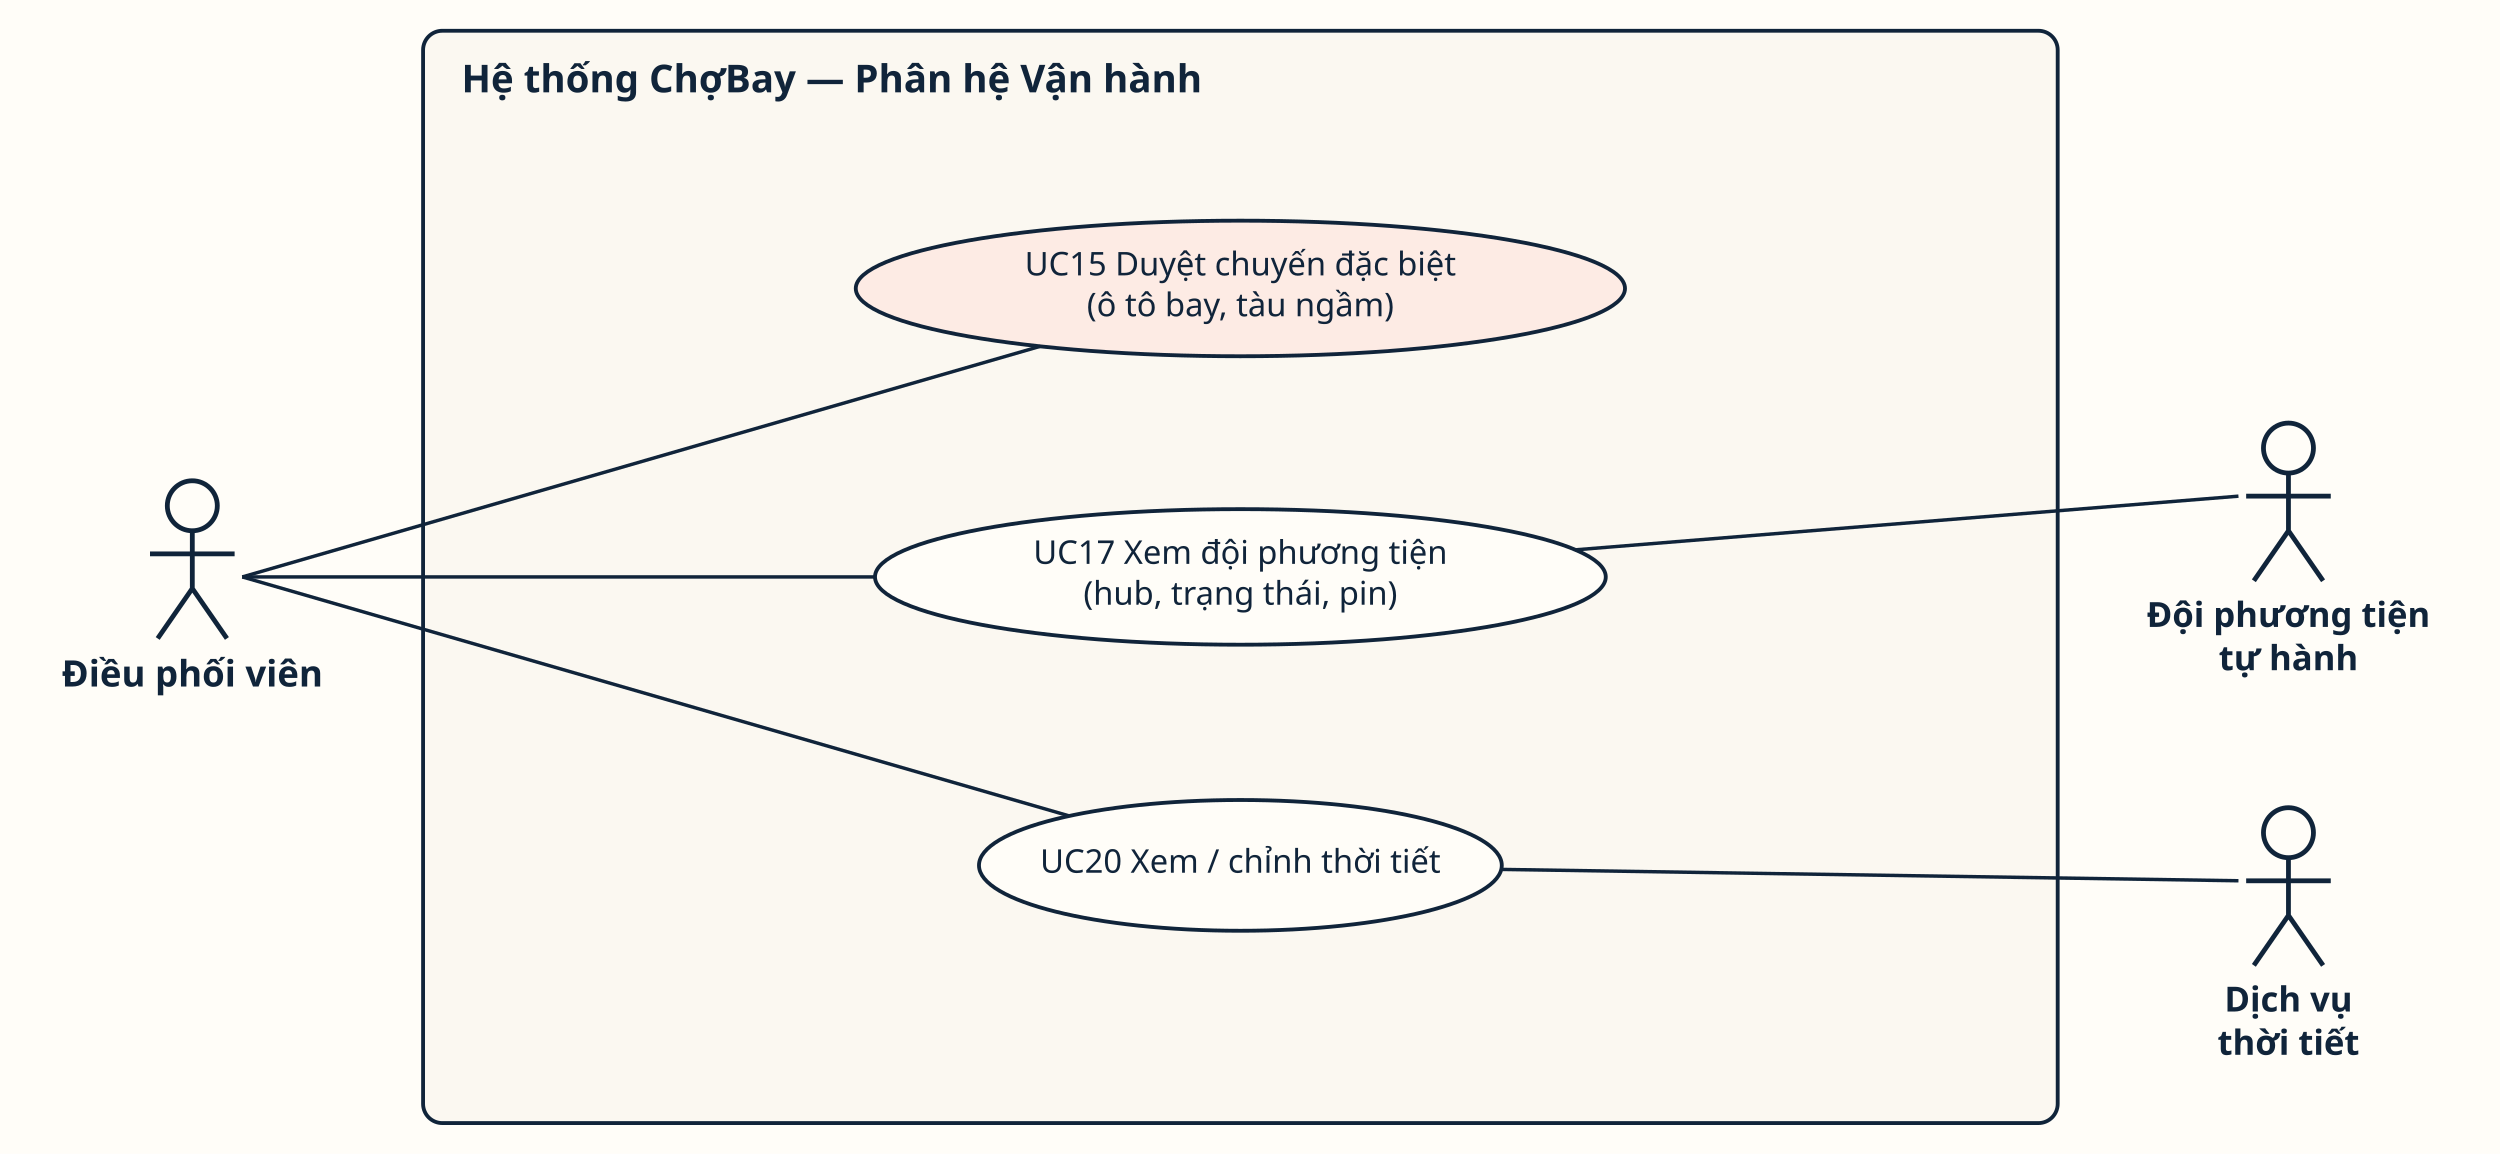
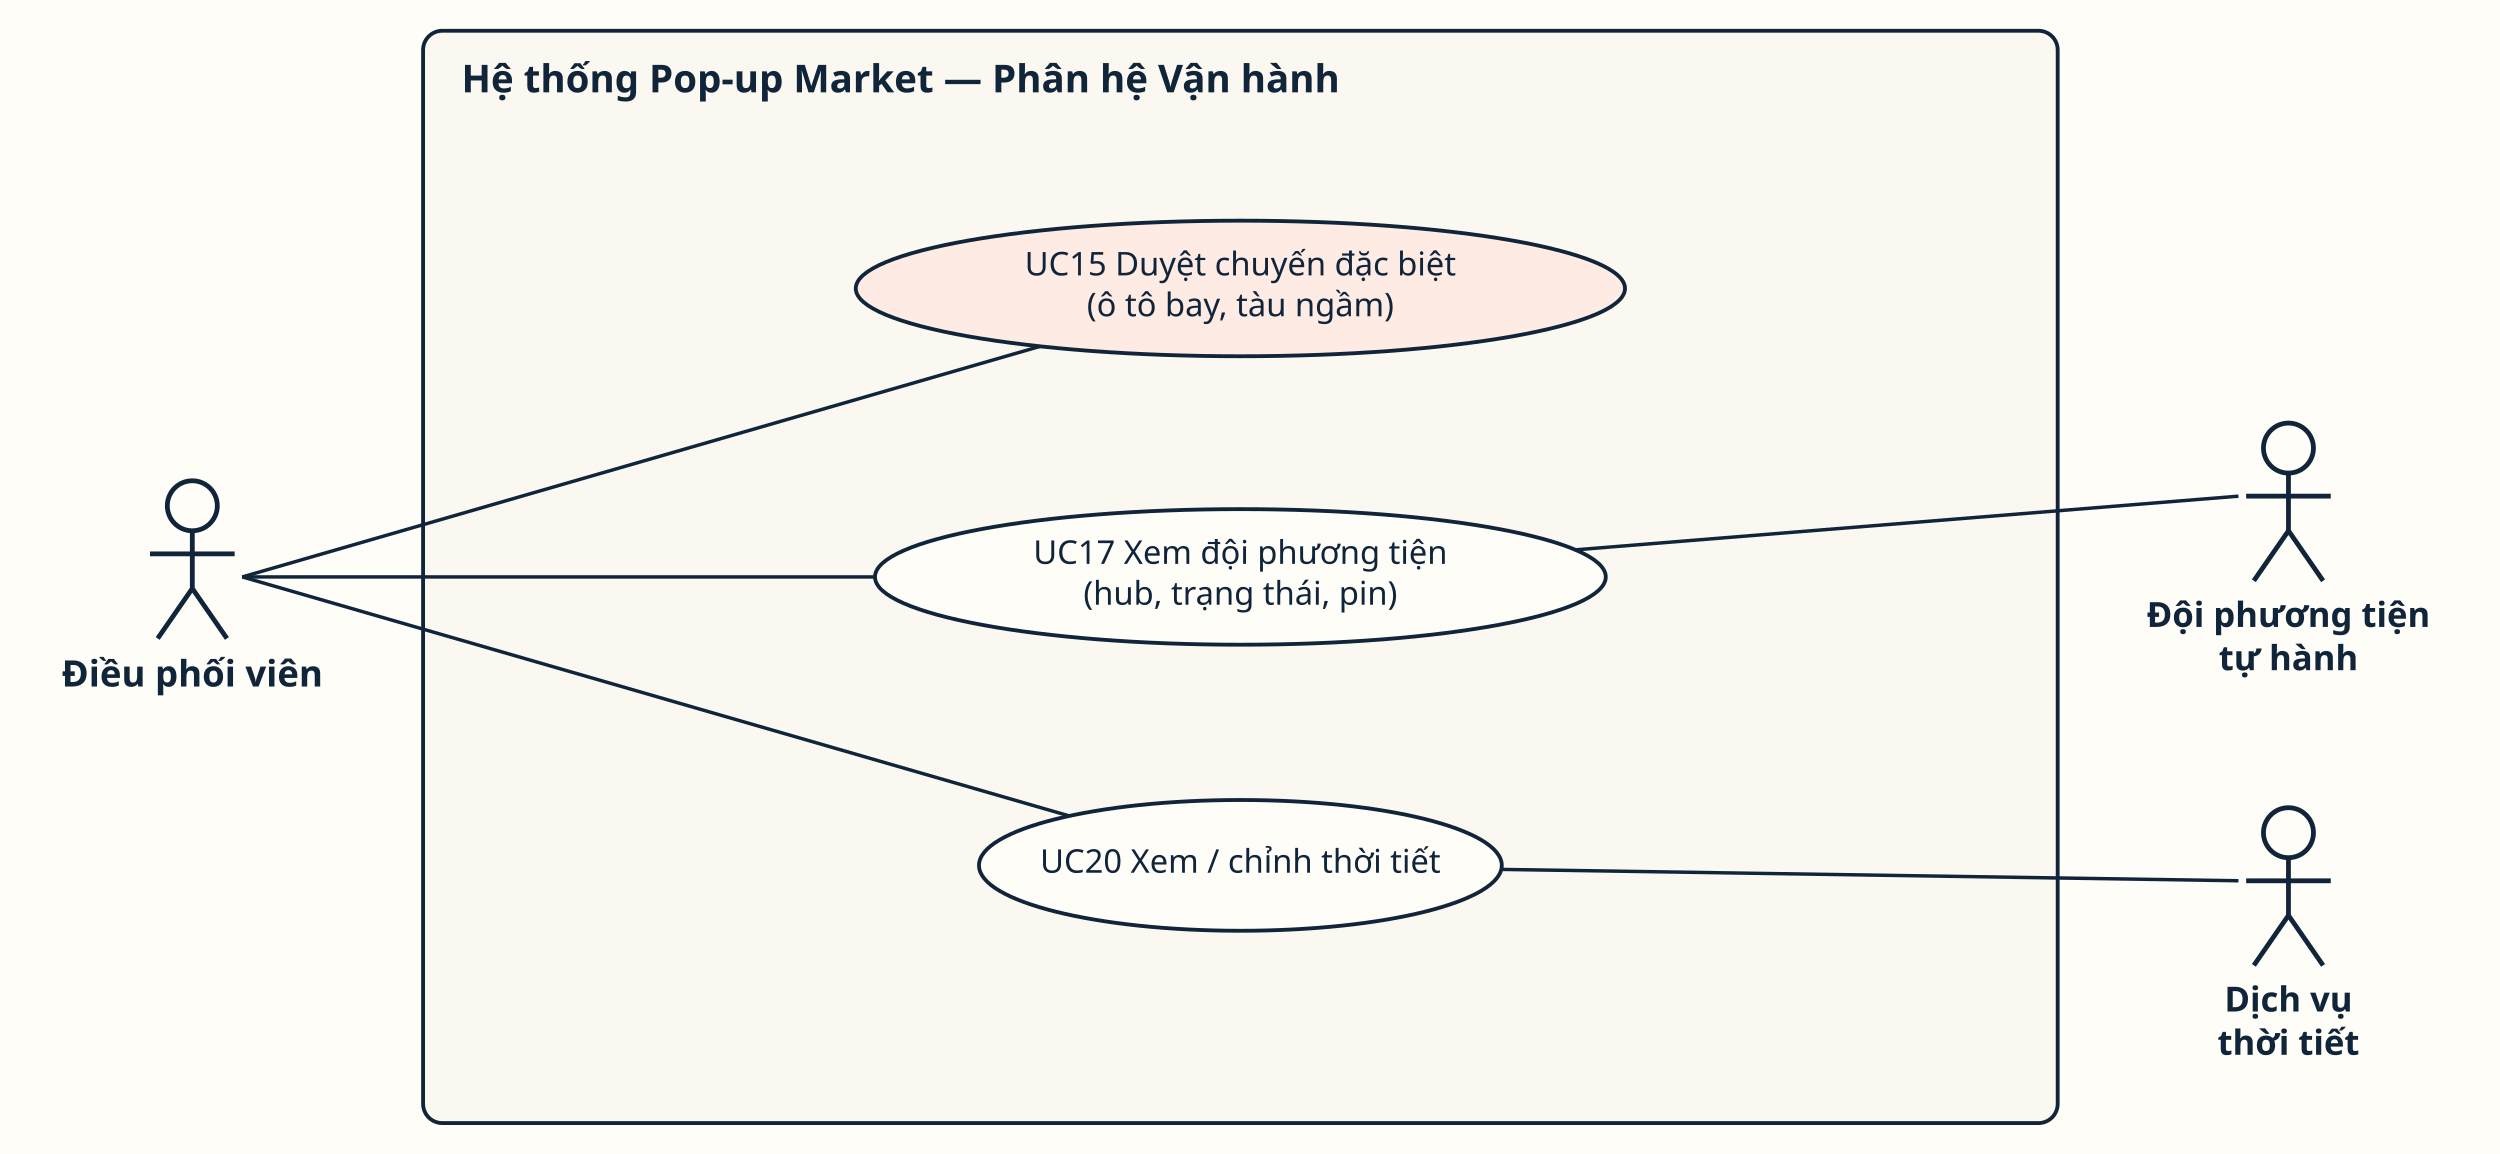
<svg xmlns="http://www.w3.org/2000/svg" width="1300" height="600" viewBox="0 0 1300 600">
  <defs>
    <marker id="vee" viewBox="0 0 14 14" refX="13" refY="7" markerWidth="14" markerHeight="14" markerUnits="userSpaceOnUse" orient="auto">
      <path d="M1 1 L13 7 L1 13" fill="none" stroke="#10243A" stroke-width="2" />
    </marker>
    <marker id="arr" viewBox="0 0 14 14" refX="13" refY="7" markerWidth="13" markerHeight="13" markerUnits="userSpaceOnUse" orient="auto">
      <path d="M0 1 L14 7 L0 13 Z" fill="#10243A" />
    </marker>
    <marker id="tri" viewBox="0 0 20 20" refX="19" refY="10" markerWidth="20" markerHeight="20" markerUnits="userSpaceOnUse" orient="auto">
      <path d="M1 1 L19 10 L1 19 Z" fill="#FFFDF8" stroke="#10243A" stroke-width="2" />
    </marker>
    <marker id="dia_f_s" viewBox="0 0 26 14" refX="25" refY="7" markerWidth="26" markerHeight="14" markerUnits="userSpaceOnUse" orient="auto-start-reverse">
      <path d="M1 7 L13 1 L25 7 L13 13 Z" fill="#10243A" stroke="#10243A" stroke-width="1.5" />
    </marker>
    <marker id="dia_o_s" viewBox="0 0 26 14" refX="25" refY="7" markerWidth="26" markerHeight="14" markerUnits="userSpaceOnUse" orient="auto-start-reverse">
      <path d="M1 7 L13 1 L25 7 L13 13 Z" fill="#FFFDF8" stroke="#10243A" stroke-width="1.8" />
    </marker>
    <marker id="vee_s" viewBox="0 0 14 14" refX="13" refY="7" markerWidth="14" markerHeight="14" markerUnits="userSpaceOnUse" orient="auto-start-reverse">
      <path d="M1 1 L13 7 L1 13" fill="none" stroke="#10243A" stroke-width="2" />
    </marker>
    <marker id="crow_s" viewBox="0 0 22 22" refX="21" refY="11" markerWidth="22" markerHeight="22" markerUnits="userSpaceOnUse" orient="auto-start-reverse">
      <path d="M21 1 L1 11 L21 21 M1 1 V21" fill="none" stroke="#10243A" stroke-width="2" />
    </marker>
    <marker id="crow" viewBox="0 0 22 22" refX="21" refY="11" markerWidth="22" markerHeight="22" markerUnits="userSpaceOnUse" orient="auto">
      <path d="M21 1 L1 11 L21 21 M1 1 V21" fill="none" stroke="#10243A" stroke-width="2" />
    </marker>
    <marker id="one" viewBox="0 0 22 22" refX="21" refY="11" markerWidth="22" markerHeight="22" markerUnits="userSpaceOnUse" orient="auto">
      <path d="M8 1 V21 M14 1 V21" fill="none" stroke="#10243A" stroke-width="2" />
    </marker>
    <marker id="one_s" viewBox="0 0 22 22" refX="21" refY="11" markerWidth="22" markerHeight="22" markerUnits="userSpaceOnUse" orient="auto-start-reverse">
      <path d="M8 1 V21 M14 1 V21" fill="none" stroke="#10243A" stroke-width="2" />
    </marker>
    <marker id="zero_one" viewBox="0 0 30 22" refX="29" refY="11" markerWidth="30" markerHeight="22" markerUnits="userSpaceOnUse" orient="auto">
      <circle cx="9" cy="11" r="6" fill="#FFFDF8" stroke="#10243A" stroke-width="2" />
      <path d="M22 1 V21" stroke="#10243A" stroke-width="2" />
    </marker>
    <marker id="zero_many" viewBox="0 0 36 22" refX="35" refY="11" markerWidth="36" markerHeight="22" markerUnits="userSpaceOnUse" orient="auto">
      <circle cx="8" cy="11" r="6" fill="#FFFDF8" stroke="#10243A" stroke-width="2" />
      <path d="M35 1 L15 11 L35 21" fill="none" stroke="#10243A" stroke-width="2" />
    </marker>
    <marker id="one_many" viewBox="0 0 36 22" refX="35" refY="11" markerWidth="36" markerHeight="22" markerUnits="userSpaceOnUse" orient="auto">
      <path d="M10 1 V21" stroke="#10243A" stroke-width="2" />
      <path d="M35 1 L15 11 L35 21" fill="none" stroke="#10243A" stroke-width="2" />
    </marker>
    <marker id="zero_one_s" viewBox="0 0 30 22" refX="29" refY="11" markerWidth="30" markerHeight="22" markerUnits="userSpaceOnUse" orient="auto-start-reverse">
      <circle cx="9" cy="11" r="6" fill="#FFFDF8" stroke="#10243A" stroke-width="2" />
      <path d="M22 1 V21" stroke="#10243A" stroke-width="2" />
    </marker>
  </defs>
  <rect x="0" y="0" width="1300" height="600" fill="#FFFDF8" />
  <rect x="220" y="16" width="850" height="568" rx="10" fill="#FBF8F1" stroke="#10243A" stroke-width="2" opacity="1" />
-   <text x="240" y="48" font-family="'Be Vietnam Pro'" font-size="20" font-weight="700" fill="#10243A" text-anchor="start">Hệ thống ChợBay — Phân hệ Vận hành</text>
+   <text x="240" y="48" font-family="'Be Vietnam Pro'" font-size="20" font-weight="700" fill="#10243A" text-anchor="start">Hệ thống Pop-up Market — Phân hệ Vận hành</text>
  <circle cx="100" cy="263" r="13" fill="#FFFDF8" stroke="#10243A" stroke-width="2.5" />
  <path d="M 100 276 V 306 M 78 288 H 122 M 100 306 L 82 332 M 100 306 L 118 332" fill="none" stroke="#10243A" stroke-width="2.5" />
  <text x="100" y="357.0" font-family="'Be Vietnam Pro'" font-size="19" font-weight="600" fill="#10243A" text-anchor="middle">Điều phối viên</text>
  <circle cx="1190" cy="233" r="13" fill="#FFFDF8" stroke="#10243A" stroke-width="2.5" />
  <path d="M 1190 246 V 276 M 1168 258 H 1212 M 1190 276 L 1172 302 M 1190 276 L 1208 302" fill="none" stroke="#10243A" stroke-width="2.5" />
  <text x="1190" y="326.0" font-family="'Be Vietnam Pro'" font-size="18" font-weight="600" fill="#10243A" text-anchor="middle">Đội phương tiện</text>
  <text x="1190" y="348.5" font-family="'Be Vietnam Pro'" font-size="18" font-weight="600" fill="#10243A" text-anchor="middle">tự hành</text>
  <circle cx="1190" cy="433" r="13" fill="#FFFDF8" stroke="#10243A" stroke-width="2.5" />
  <path d="M 1190 446 V 476 M 1168 458 H 1212 M 1190 476 L 1172 502 M 1190 476 L 1208 502" fill="none" stroke="#10243A" stroke-width="2.5" />
  <text x="1190" y="526.0" font-family="'Be Vietnam Pro'" font-size="18" font-weight="600" fill="#10243A" text-anchor="middle">Dịch vụ</text>
  <text x="1190" y="548.5" font-family="'Be Vietnam Pro'" font-size="18" font-weight="600" fill="#10243A" text-anchor="middle">thời tiết</text>
  <ellipse cx="645" cy="150" rx="200" ry="35.25" fill="#FDEBE4" stroke="#10243A" stroke-width="2" />
  <text x="645" y="143.2" font-family="'Be Vietnam Pro'" font-size="17" font-weight="400" fill="#10243A" text-anchor="middle">UC15 Duyệt chuyến đặc biệt</text>
  <text x="645" y="164.45" font-family="'Be Vietnam Pro'" font-size="17" font-weight="400" fill="#10243A" text-anchor="middle">(ô tô bay, tàu ngầm)</text>
  <ellipse cx="645" cy="300" rx="190" ry="35.25" fill="#FFFDF8" stroke="#10243A" stroke-width="2" />
  <text x="645" y="293.2" font-family="'Be Vietnam Pro'" font-size="17" font-weight="400" fill="#10243A" text-anchor="middle">UC17 Xem đội phương tiện</text>
  <text x="645" y="314.45" font-family="'Be Vietnam Pro'" font-size="17" font-weight="400" fill="#10243A" text-anchor="middle">(hub, trạng thái, pin)</text>
  <ellipse cx="645" cy="450" rx="135.93" ry="34" fill="#FFFDF8" stroke="#10243A" stroke-width="2" />
  <text x="645" y="453.825" font-family="'Be Vietnam Pro'" font-size="17" font-weight="400" fill="#10243A" text-anchor="middle">UC20 Xem / chỉnh thời tiết</text>
  <path d="M 126 300 L 540.87 180.095" fill="none" stroke="#10243A" stroke-width="1.8" stroke-linejoin="round" />
  <path d="M 126 300 L 455.0 300.0" fill="none" stroke="#10243A" stroke-width="1.8" stroke-linejoin="round" />
  <path d="M 126 300 L 556.047 424.291" fill="none" stroke="#10243A" stroke-width="1.8" stroke-linejoin="round" />
  <path d="M 1164 258 L 819.154 285.907" fill="none" stroke="#10243A" stroke-width="1.8" stroke-linejoin="round" />
  <path d="M 1164 458 L 780.672 452.091" fill="none" stroke="#10243A" stroke-width="1.8" stroke-linejoin="round" />
</svg>
